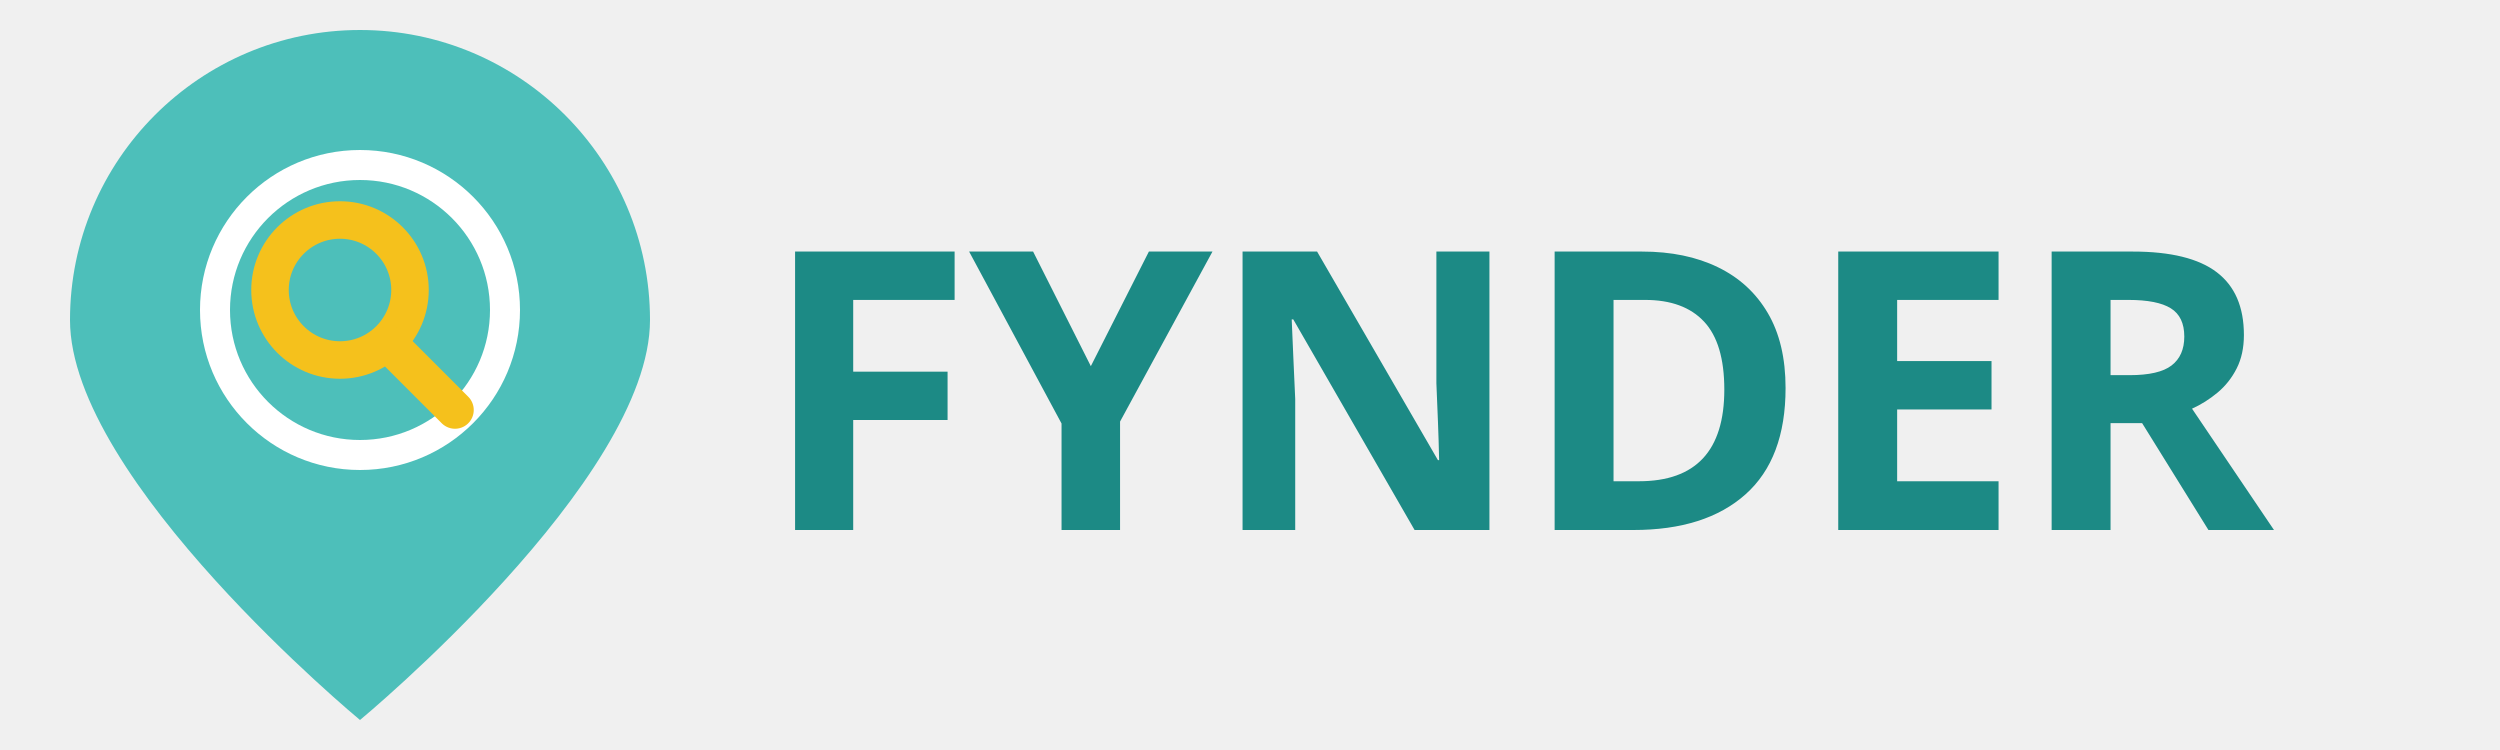
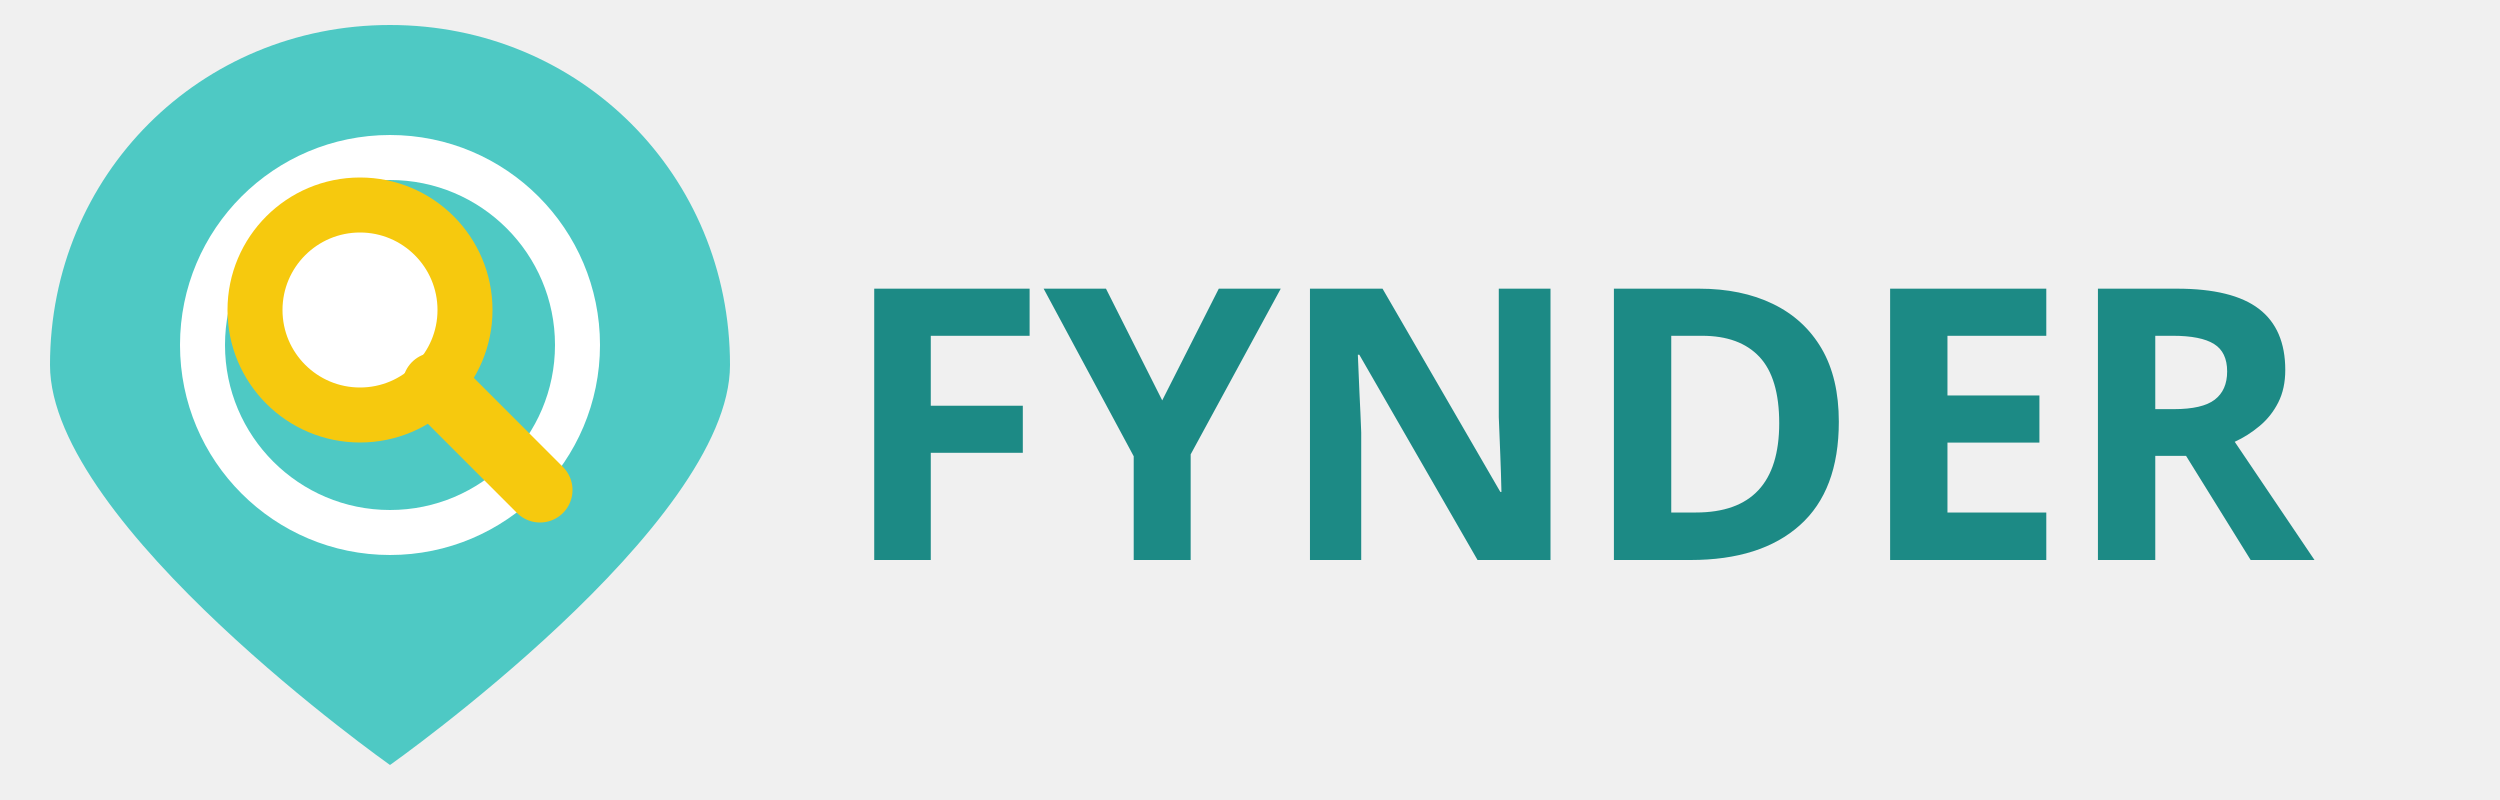
- <svg xmlns="http://www.w3.org/2000/svg" viewBox="0 0 500 150" width="500" height="150">
-   <g transform="translate(14, 6)">
-     <path d="M58 0 C26 0 0 26 0 58 C0 90 58 138 58 138 C58 138 116 90 116 58 C116 26 90 0 58 0 Z" fill="#4DBFBA" />
-     <circle cx="58" cy="56" r="32" fill="white" />
-     <circle cx="58" cy="56" r="26" fill="#4DBFBA" />
-     <circle cx="54" cy="52" r="14" fill="none" stroke="#F5C11C" stroke-width="7.5" />
-     <line x1="64" y1="63" x2="77" y2="76" stroke="#F5C11C" stroke-width="7.5" stroke-linecap="round" />
+ <svg xmlns="http://www.w3.org/2000/svg" viewBox="0 0 500 160" width="500" height="160">
+   <g transform="translate(10, 5)">
+     <path d="       M 68 0       C 30 0 0 30 0 68       C 0 100 68 148 68 148       C 68 148 136 100 136 68       C 136 30 106 0 68 0 Z     " fill="#4EC9C4" />
+     <circle cx="68" cy="64" r="42" fill="white" />
+     <circle cx="68" cy="64" r="33" fill="#4EC9C4" />
+     <circle cx="62" cy="57" r="21" fill="white" />
+     <circle cx="62" cy="57" r="21" fill="none" stroke="#F6C90E" stroke-width="11" />
+     <line x1="77" y1="72" x2="98" y2="93" stroke="#F6C90E" stroke-width="13" stroke-linecap="round" />
  </g>
-   <text x="152" y="106" font-family="'Montserrat','Arial Black','Impact',sans-serif" font-size="78" font-weight="900" fill="#1C8A85" letter-spacing="-1">FYNDER</text>
+   <text x="168" y="112" font-family="'Montserrat','Arial Black',sans-serif" font-size="76" font-weight="900" fill="#1C8A85" letter-spacing="-1">FYNDER</text>
</svg>
